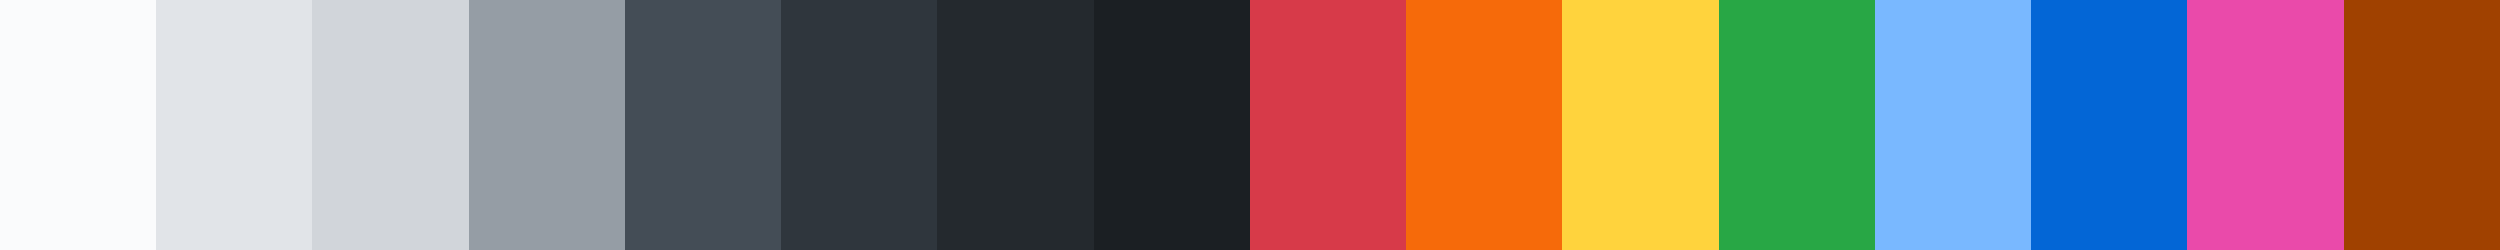
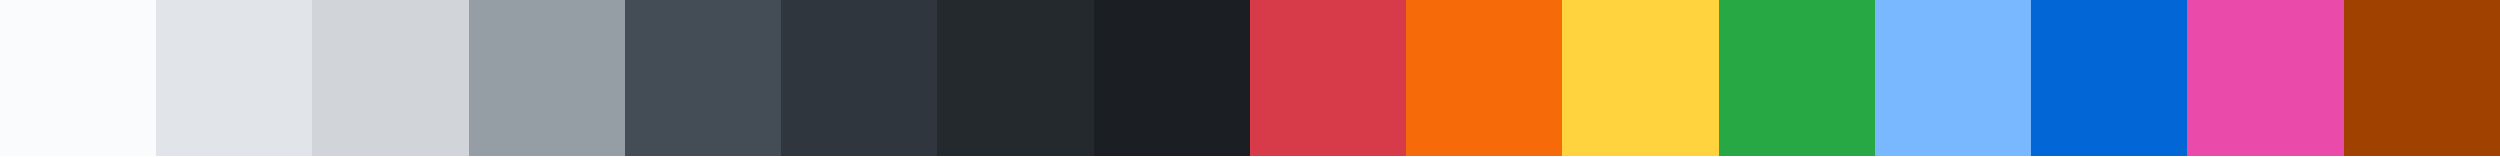
- <svg xmlns="http://www.w3.org/2000/svg" width="1280" height="128">
+ <svg xmlns="http://www.w3.org/2000/svg" width="800" height="50">
  <g shape-rendering="crispEdges">
-     <path fill="#fafbfc" d="M0 0h80v128H0z" />
-     <path fill="#e1e4e8" d="M80 0h80v128H80z" />
-     <path fill="#d1d5da" d="M160 0h80v128h-80z" />
-     <path fill="#959da5" d="M240 0h80v128h-80z" />
-     <path fill="#444d56" d="M320 0h80v128h-80z" />
-     <path fill="#2f363d" d="M400 0h80v128h-80z" />
-     <path fill="#24292e" d="M480 0h80v128h-80z" />
-     <path fill="#1b1f23" d="M560 0h80v128h-80z" />
-     <path fill="#d73a49" d="M640 0h80v128h-80z" />
-     <path fill="#f66a0a" d="M720 0h80v128h-80z" />
-     <path fill="#ffd33d" d="M800 0h80v128h-80z" />
-     <path fill="#28a745" d="M880 0h80v128h-80z" />
-     <path fill="#79b8ff" d="M960 0h80v128h-80z" />
-     <path fill="#0366d6" d="M1040 0h80v128h-80z" />
-     <path fill="#ea4aaa" d="M1120 0h80v128h-80z" />
-     <path fill="#a04100" d="M1200 0h80v128h-80z" />
+     <path fill="#fafbfc" d="M0 0h50v50H0z" />
+     <path fill="#e1e4e8" d="M50 0h50v50H50z" />
+     <path fill="#d1d5da" d="M100 0h50v50h-50z" />
+     <path fill="#959da5" d="M150 0h50v50h-50z" />
+     <path fill="#444d56" d="M200 0h50v50h-50z" />
+     <path fill="#2f363d" d="M250 0h50v50h-50z" />
+     <path fill="#24292e" d="M300 0h50v50h-50z" />
+     <path fill="#1b1f23" d="M350 0h50v50h-50z" />
+     <path fill="#d73a49" d="M400 0h50v50h-50z" />
+     <path fill="#f66a0a" d="M450 0h50v50h-50z" />
+     <path fill="#ffd33d" d="M500 0h50v50h-50z" />
+     <path fill="#28a745" d="M550 0h50v50h-50z" />
+     <path fill="#79b8ff" d="M600 0h50v50h-50z" />
+     <path fill="#0366d6" d="M650 0h50v50h-50z" />
+     <path fill="#ea4aaa" d="M700 0h50v50h-50z" />
+     <path fill="#a04100" d="M750 0h50v50h-50z" />
  </g>
</svg>
